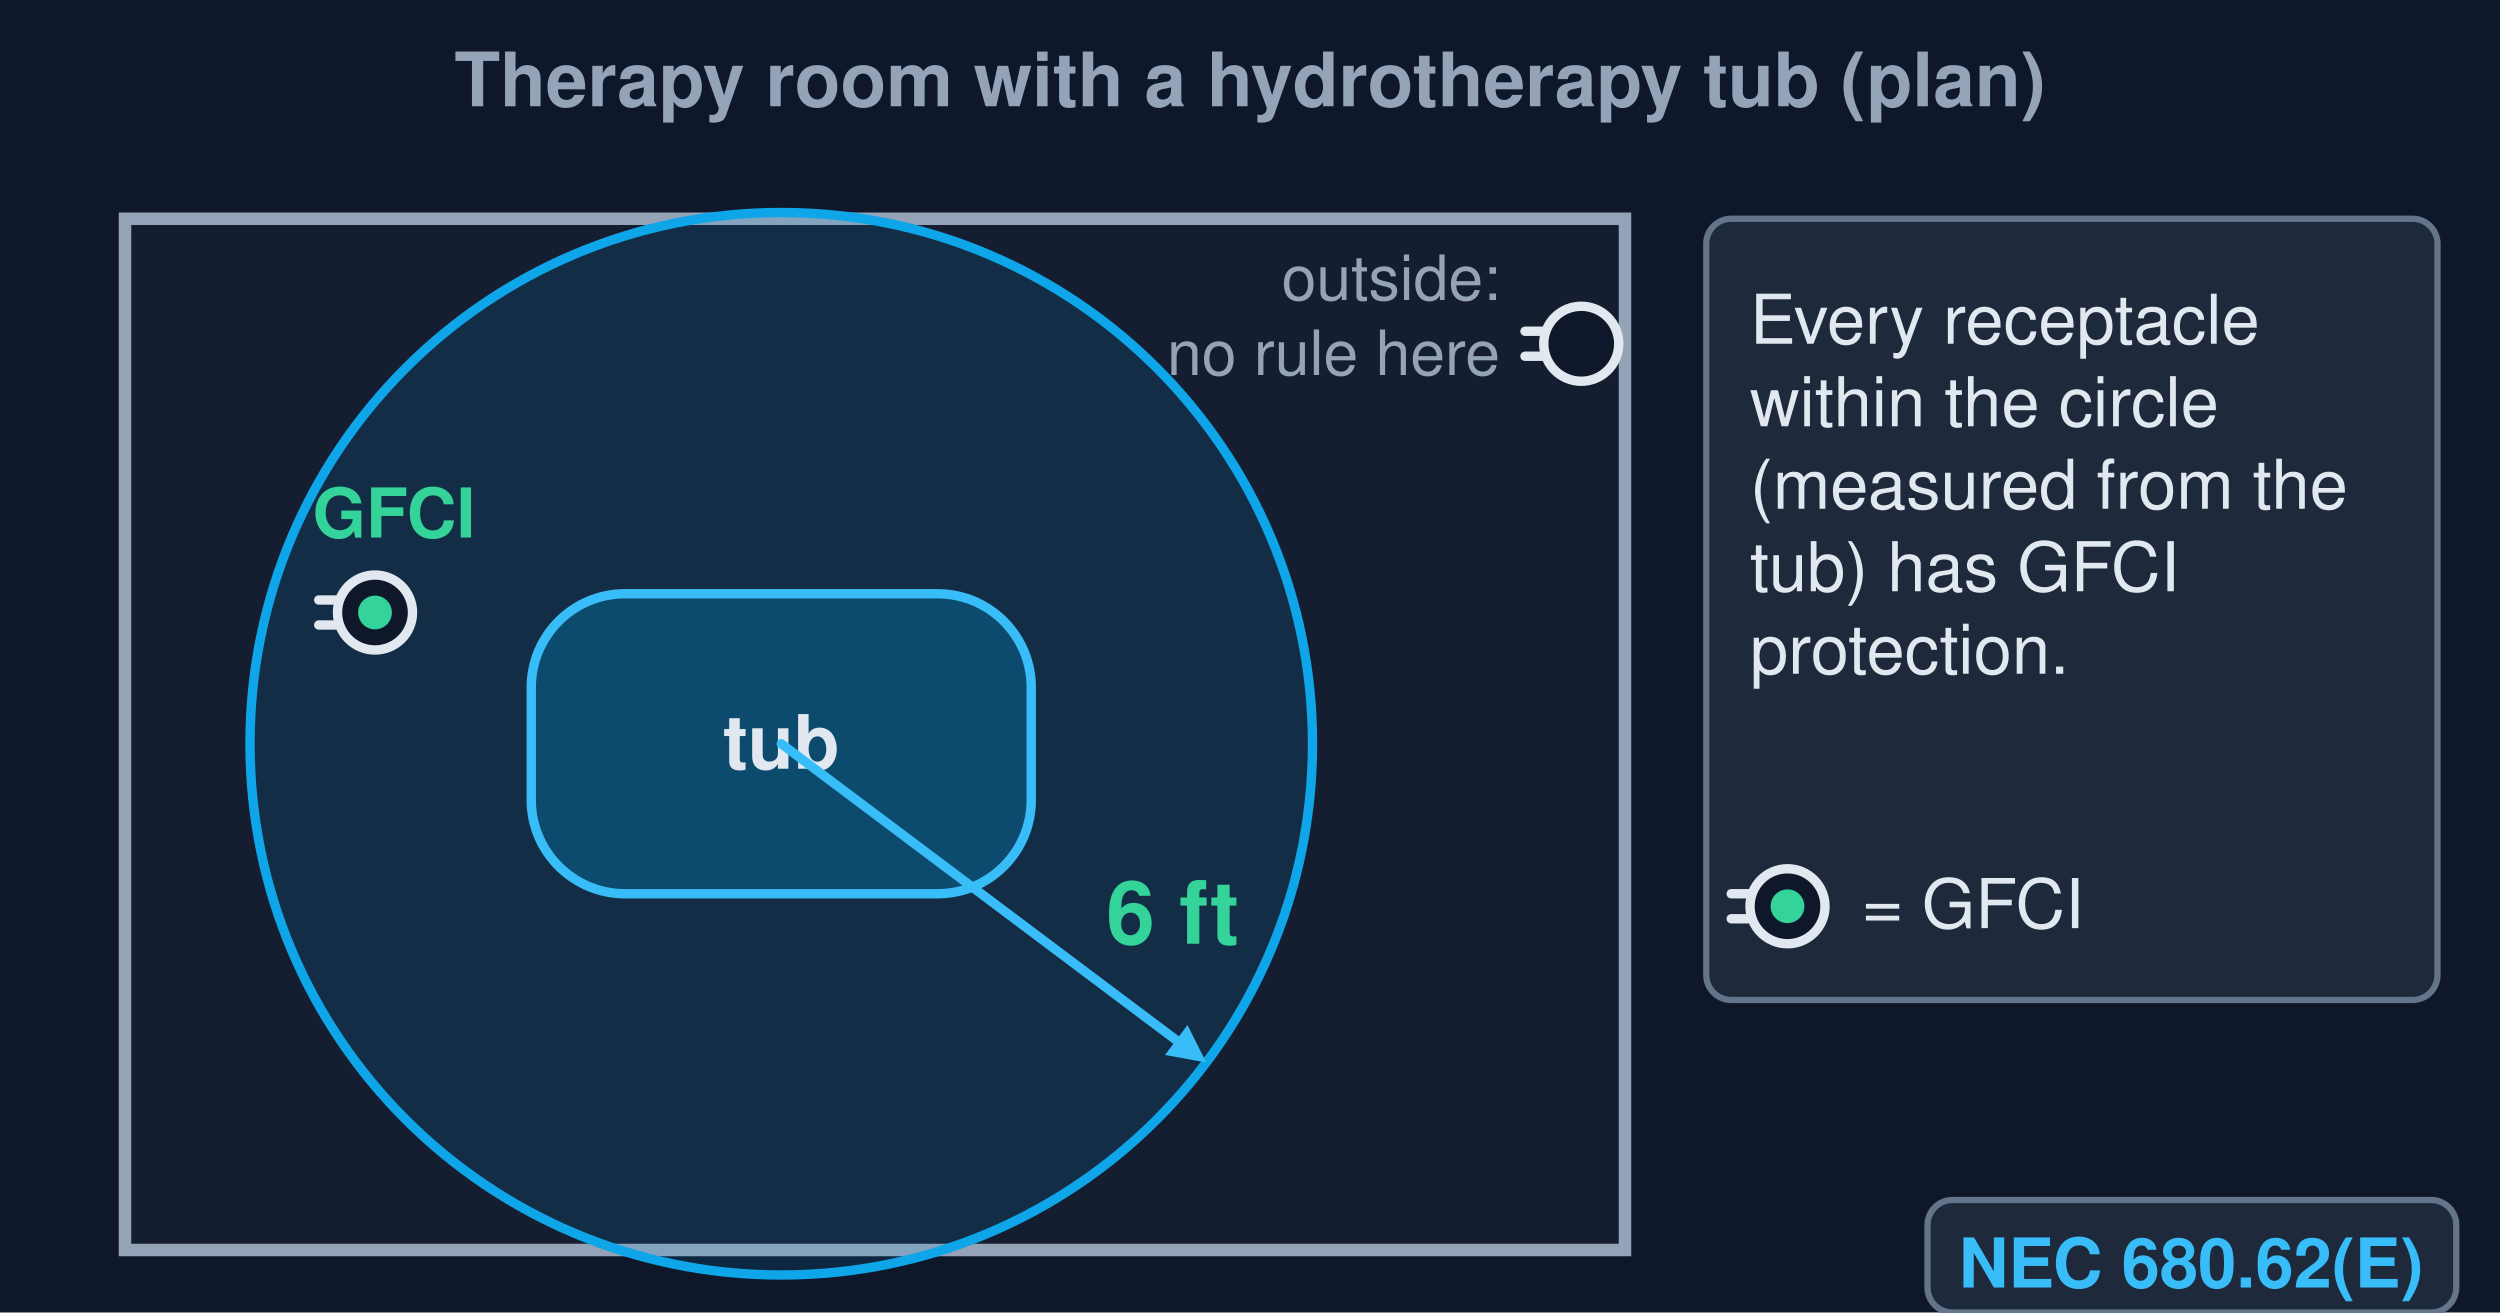
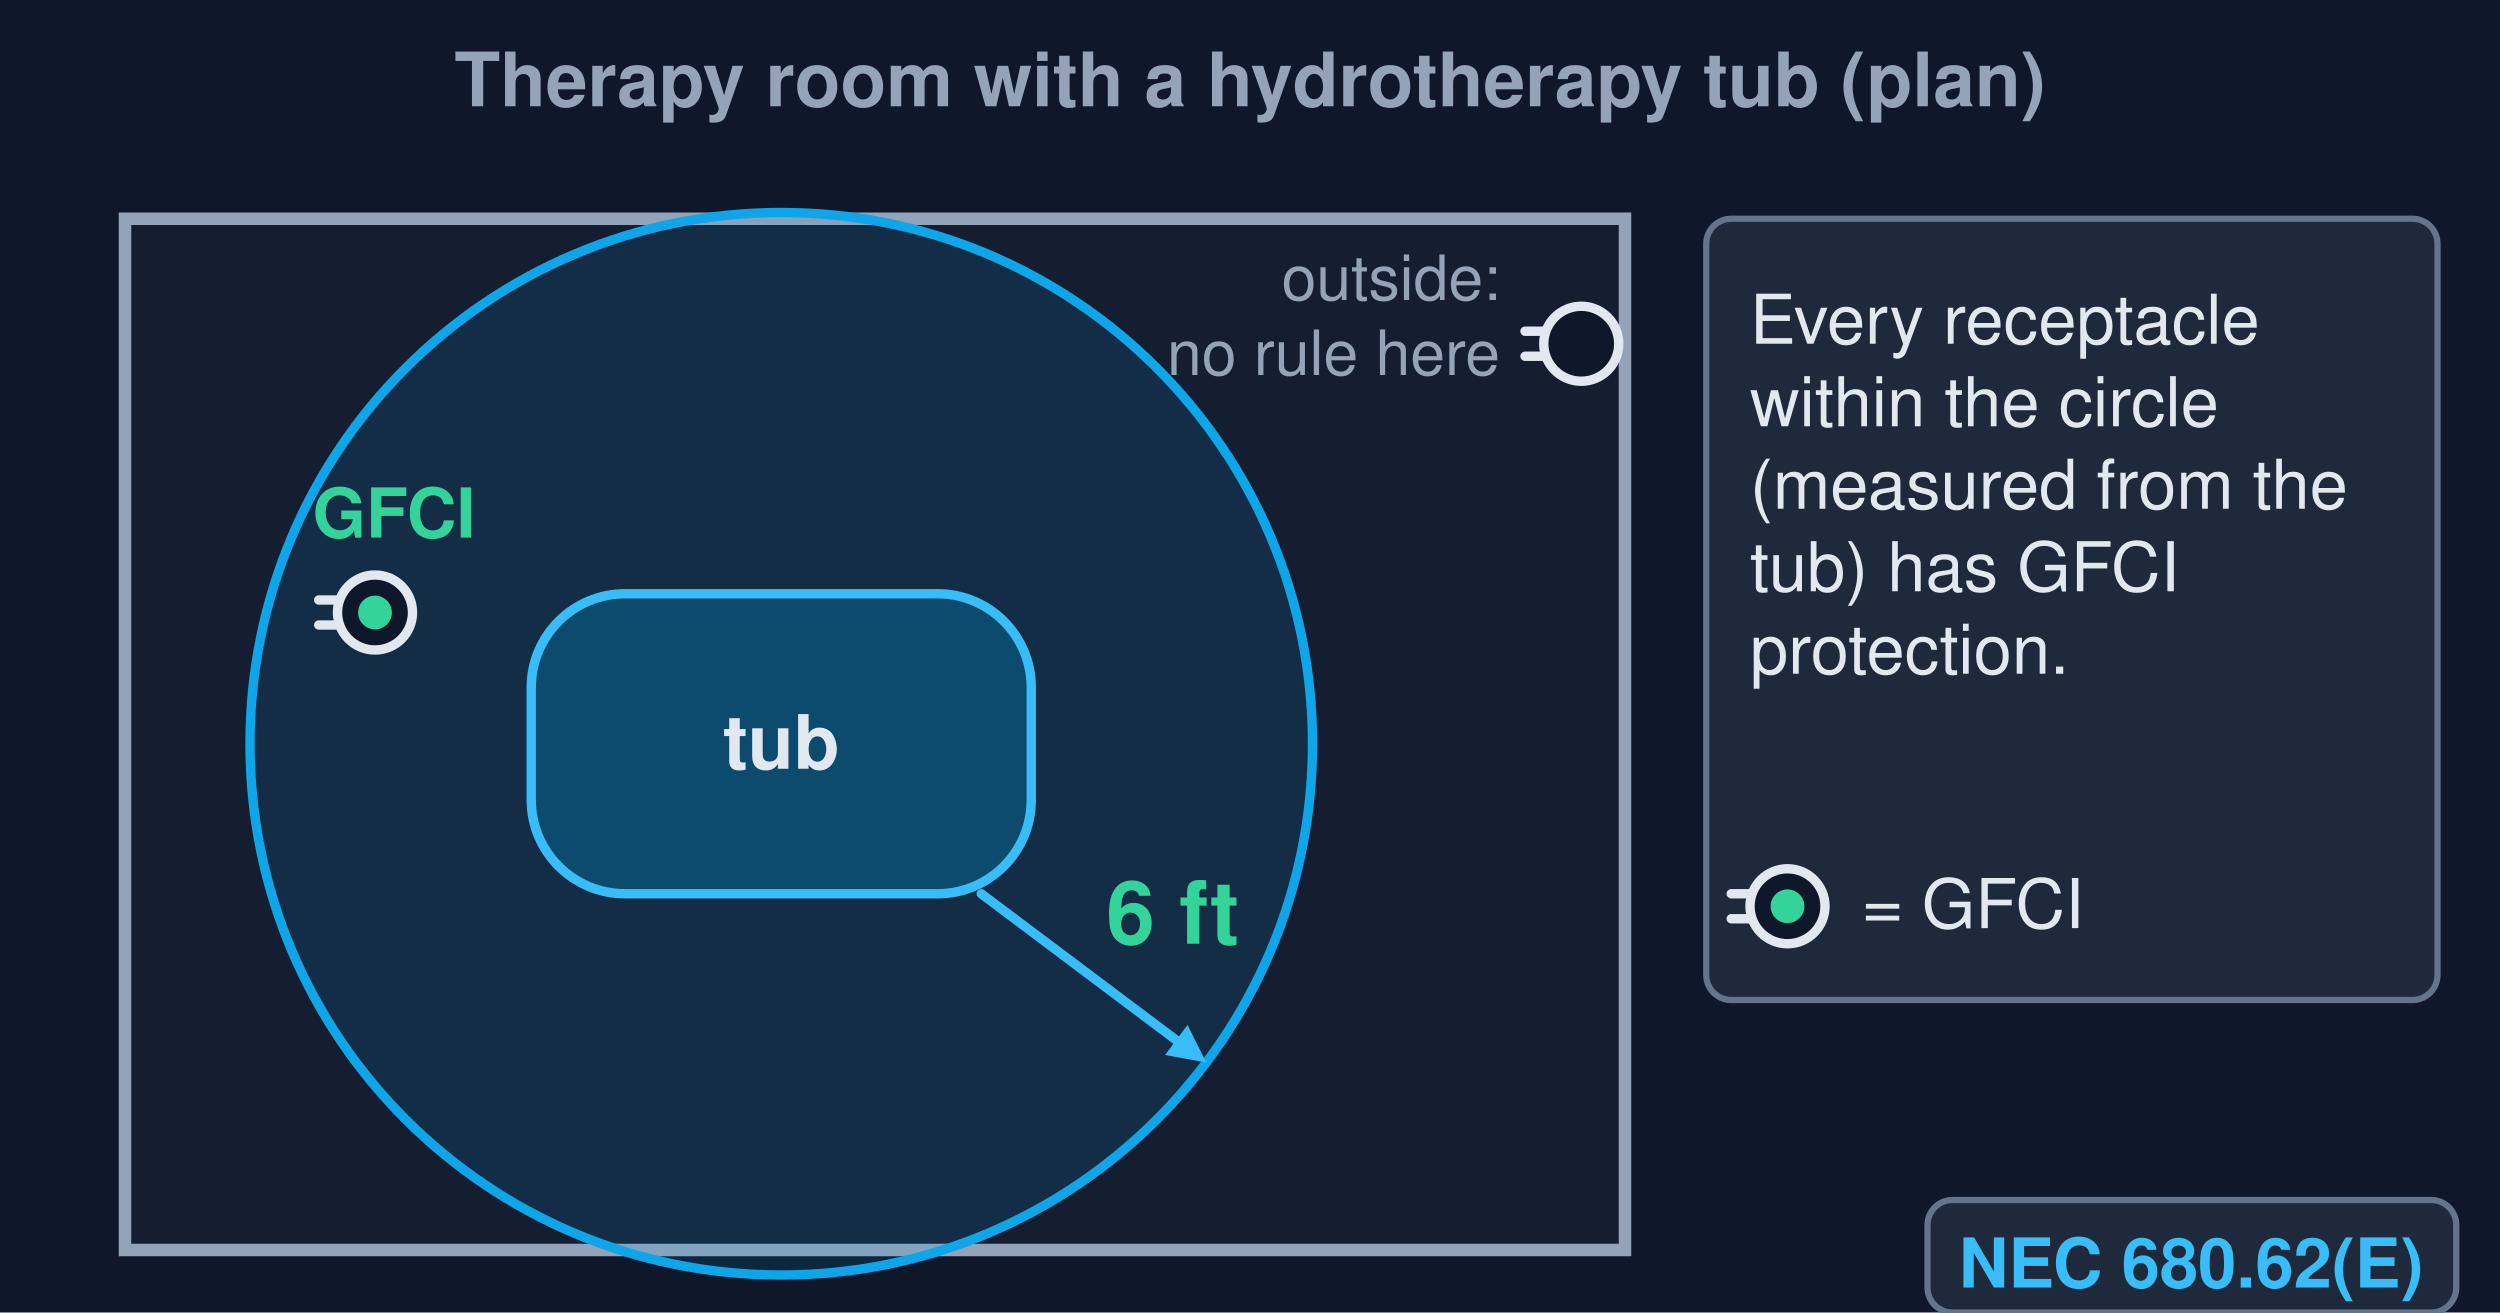
<svg xmlns="http://www.w3.org/2000/svg" width="800" height="420" viewBox="0 0 800 420">
  <rect x="0.0" y="0.0" width="800.0" height="420.0" rx="0" fill="#0f172a" fill-opacity="1.0" stroke="none" stroke-width="2" />
  <text x="400.0" y="34.0" font-family="Helvetica, Arial, sans-serif" font-size="24" font-weight="bold" fill="#94a3b8" text-anchor="middle">Therapy room with a hydrotherapy tub (plan)</text>
  <rect x="40.0" y="70.0" width="480.0" height="330.0" rx="0" fill="#1e293b" fill-opacity="0.4" stroke="#94a3b8" stroke-width="4" />
  <circle cx="250.0" cy="238.0" r="170.0" fill="#0ea5e9" fill-opacity="0.12" stroke="#0ea5e9" stroke-width="3" />
  <rect x="170.0" y="190.0" width="160.0" height="96.0" rx="30" fill="#0c4a6e" fill-opacity="1.0" stroke="#38bdf8" stroke-width="3" />
  <text x="250.0" y="246.0" font-family="Helvetica, Arial, sans-serif" font-size="24" font-weight="bold" fill="#e2e8f0" text-anchor="middle">tub</text>
  <circle cx="120.0" cy="196.0" r="12" fill="#0f172a" stroke="#e2e8f0" stroke-width="3" />
  <line x1="102.0" y1="192.0" x2="108.0" y2="192.0" stroke="#e2e8f0" stroke-width="3" stroke-linecap="round" stroke-opacity="1.0" />
  <line x1="102.0" y1="200.0" x2="108.0" y2="200.0" stroke="#e2e8f0" stroke-width="3" stroke-linecap="round" stroke-opacity="1.0" />
  <circle cx="120.0" cy="196.0" r="5.4" fill="#34d399" stroke="none" stroke-width="2" />
  <text x="100.0" y="172.0" font-family="Helvetica, Arial, sans-serif" font-size="22" font-weight="bold" fill="#34d399" text-anchor="start">GFCI</text>
  <circle cx="506.0" cy="110.0" r="12" fill="#0f172a" stroke="#e2e8f0" stroke-width="3" />
  <line x1="488.0" y1="106.0" x2="494.0" y2="106.0" stroke="#e2e8f0" stroke-width="3" stroke-linecap="round" stroke-opacity="1.0" />
  <line x1="488.0" y1="114.0" x2="494.0" y2="114.0" stroke="#e2e8f0" stroke-width="3" stroke-linecap="round" stroke-opacity="1.0" />
  <text x="480.0" y="96.0" font-family="Helvetica, Arial, sans-serif" font-size="20" fill="#94a3b8" text-anchor="end">outside:</text>
  <text x="480.0" y="120.0" font-family="Helvetica, Arial, sans-serif" font-size="20" fill="#94a3b8" text-anchor="end">no rule here</text>
-   <line x1="250.0" y1="238.0" x2="380.2" y2="335.7" stroke="#38bdf8" stroke-width="3" stroke-linecap="round" stroke-opacity="1.0" />
+   <line x1="314.0" y1="286.0" x2="380.2" y2="335.7" stroke="#38bdf8" stroke-width="3" stroke-linecap="round" stroke-opacity="1.0" />
  <polygon points="386.0,340.0 372.8,337.6 380.0,328.0" fill="#38bdf8" fill-opacity="1.0" stroke="none" stroke-width="2" />
  <text x="354.0" y="302.0" font-family="Helvetica, Arial, sans-serif" font-size="28" font-weight="bold" fill="#34d399" text-anchor="start">6 ft</text>
  <rect x="546.0" y="70.0" width="234.0" height="250.0" rx="8" fill="#1e293b" fill-opacity="1.0" stroke="#64748b" stroke-width="2" />
  <text x="560.0" y="110.0" font-family="Helvetica, Arial, sans-serif" font-size="22" fill="#e2e8f0" text-anchor="start">Every receptacle</text>
  <text x="560.0" y="136.4" font-family="Helvetica, Arial, sans-serif" font-size="22" fill="#e2e8f0" text-anchor="start">within the circle</text>
  <text x="560.0" y="162.8" font-family="Helvetica, Arial, sans-serif" font-size="22" fill="#e2e8f0" text-anchor="start">(measured from the</text>
  <text x="560.0" y="189.2" font-family="Helvetica, Arial, sans-serif" font-size="22" fill="#e2e8f0" text-anchor="start">tub) has GFCI</text>
  <text x="560.0" y="215.6" font-family="Helvetica, Arial, sans-serif" font-size="22" fill="#e2e8f0" text-anchor="start">protection.</text>
  <circle cx="572.0" cy="290.0" r="12" fill="#0f172a" stroke="#e2e8f0" stroke-width="3" />
  <line x1="554.0" y1="286.0" x2="560.0" y2="286.0" stroke="#e2e8f0" stroke-width="3" stroke-linecap="round" stroke-opacity="1.0" />
  <line x1="554.0" y1="294.0" x2="560.0" y2="294.0" stroke="#e2e8f0" stroke-width="3" stroke-linecap="round" stroke-opacity="1.0" />
  <circle cx="572.0" cy="290.0" r="5.4" fill="#34d399" stroke="none" stroke-width="2" />
  <text x="596.0" y="297.0" font-family="Helvetica, Arial, sans-serif" font-size="22" fill="#e2e8f0" text-anchor="start">= GFCI</text>
  <rect x="616.8" y="384.0" width="169.2" height="36.0" rx="8" fill="#1e293b" fill-opacity="1.0" stroke="#64748b" stroke-width="2" />
  <text x="626.8" y="412.0" font-family="Helvetica, Arial, sans-serif" font-size="22" font-weight="bold" fill="#38bdf8" text-anchor="start">NEC 680.62(E)</text>
</svg>
